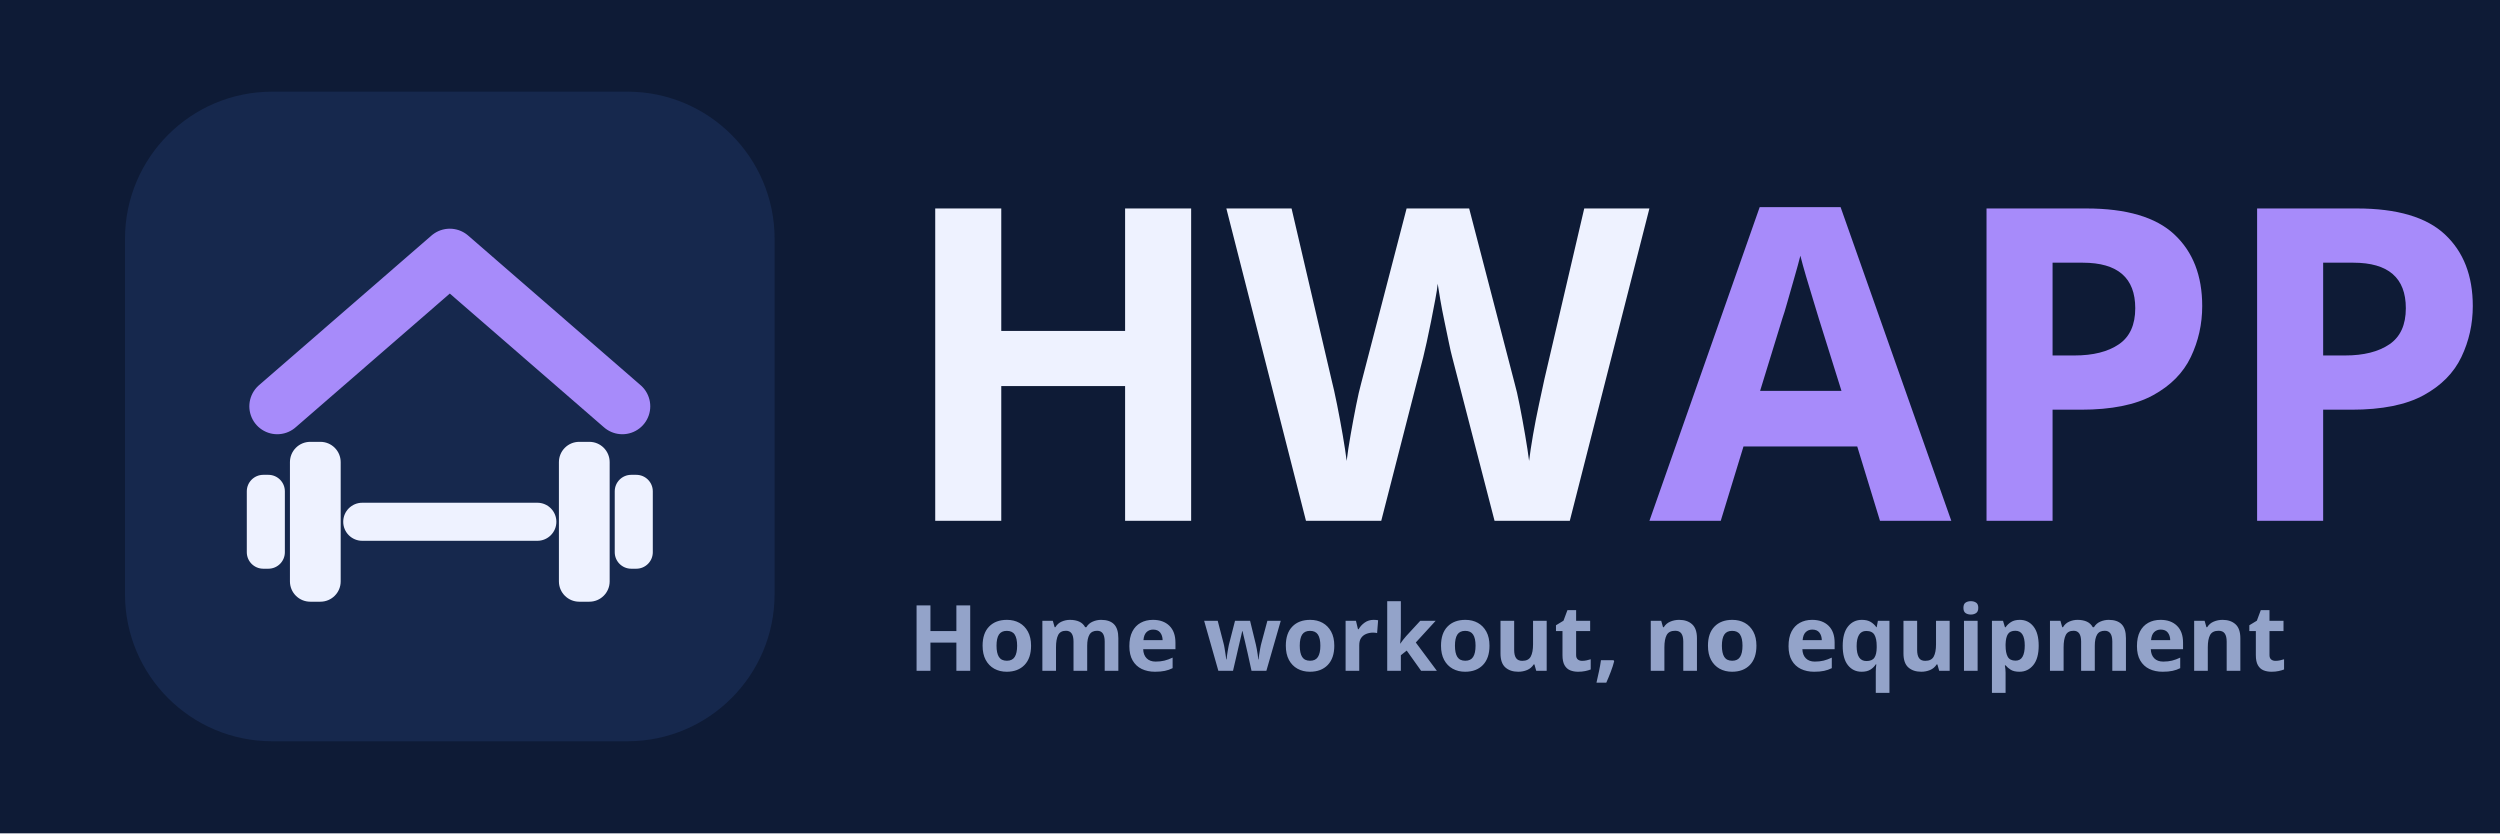
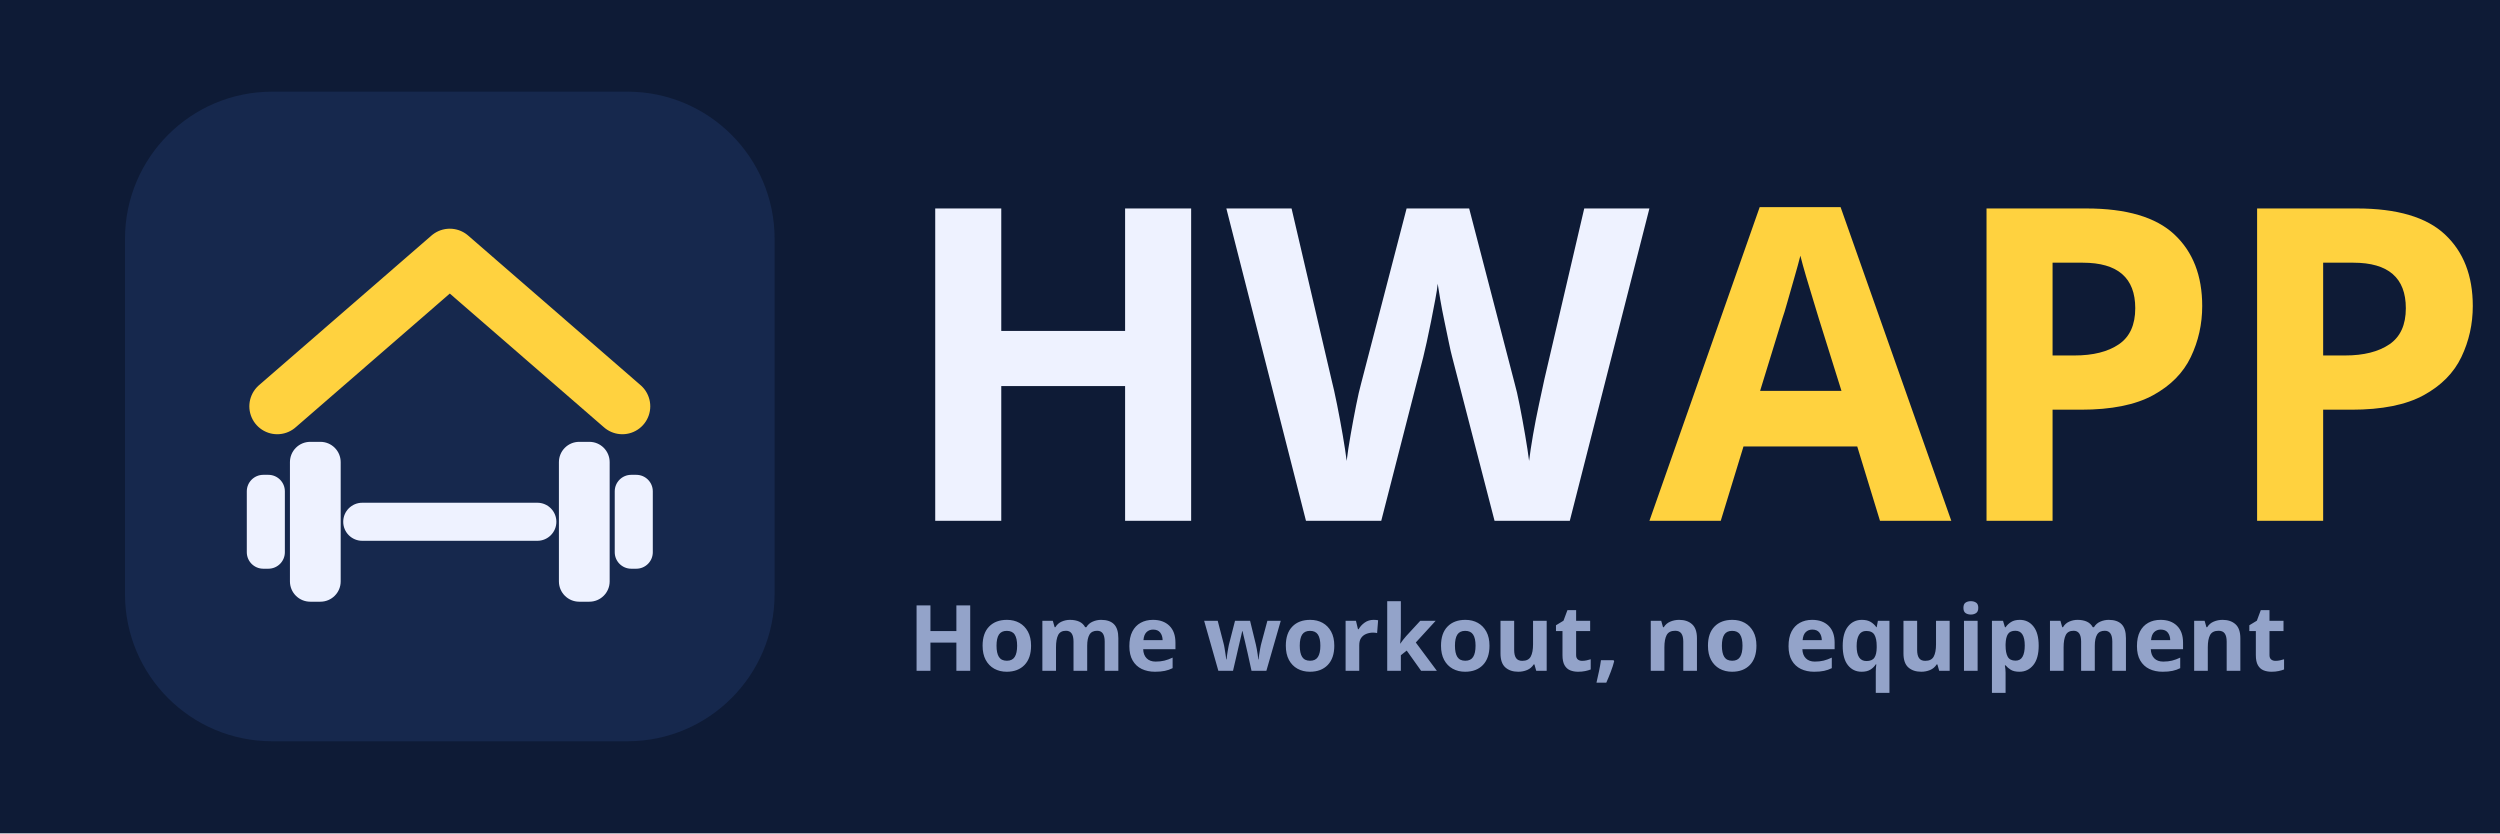
<svg xmlns="http://www.w3.org/2000/svg" viewBox="0 0 1200 400">
  <rect width="1200" height="400" fill="#0e1b36" />
  <g transform="translate(60 44) scale(0.609)">
    <rect width="512" height="512" rx="116" fill="#16284d" />
-     <path d="M120 248 L256 130 L392 248" fill="none" stroke="#a78bfa" stroke-width="44" stroke-linecap="round" stroke-linejoin="round" />
+     <path d="M120 248 L256 130 L392 248" fill="none" stroke="#ffd23f" stroke-width="44" stroke-linecap="round" stroke-linejoin="round" />
    <g fill="#eef2ff">
      <rect x="172" y="324" width="168" height="30" rx="15" />
      <rect x="130" y="276" width="40" height="126" rx="16" />
      <rect x="342" y="276" width="40" height="126" rx="16" />
      <rect x="96" y="302" width="30" height="74" rx="13" />
      <rect x="386" y="302" width="30" height="74" rx="13" />
    </g>
  </g>
-   <text x="430" y="250" font-family="'Big Shoulders Display', 'Arial Narrow', sans-serif" font-weight="900" font-size="210" fill="#eef2ff" letter-spacing="-2">HW<tspan fill="#a78bfa"> APP</tspan>
+   <text x="430" y="250" font-family="'Big Shoulders Display', 'Arial Narrow', sans-serif" font-weight="900" font-size="210" fill="#eef2ff" letter-spacing="-2">HW<tspan fill="#ffd23f"> APP</tspan>
  </text>
  <text x="436" y="322" font-family="Figtree, 'Segoe UI', sans-serif" font-weight="600" font-size="44" fill="#93a3c9">Home workout, no equipment</text>
</svg>
